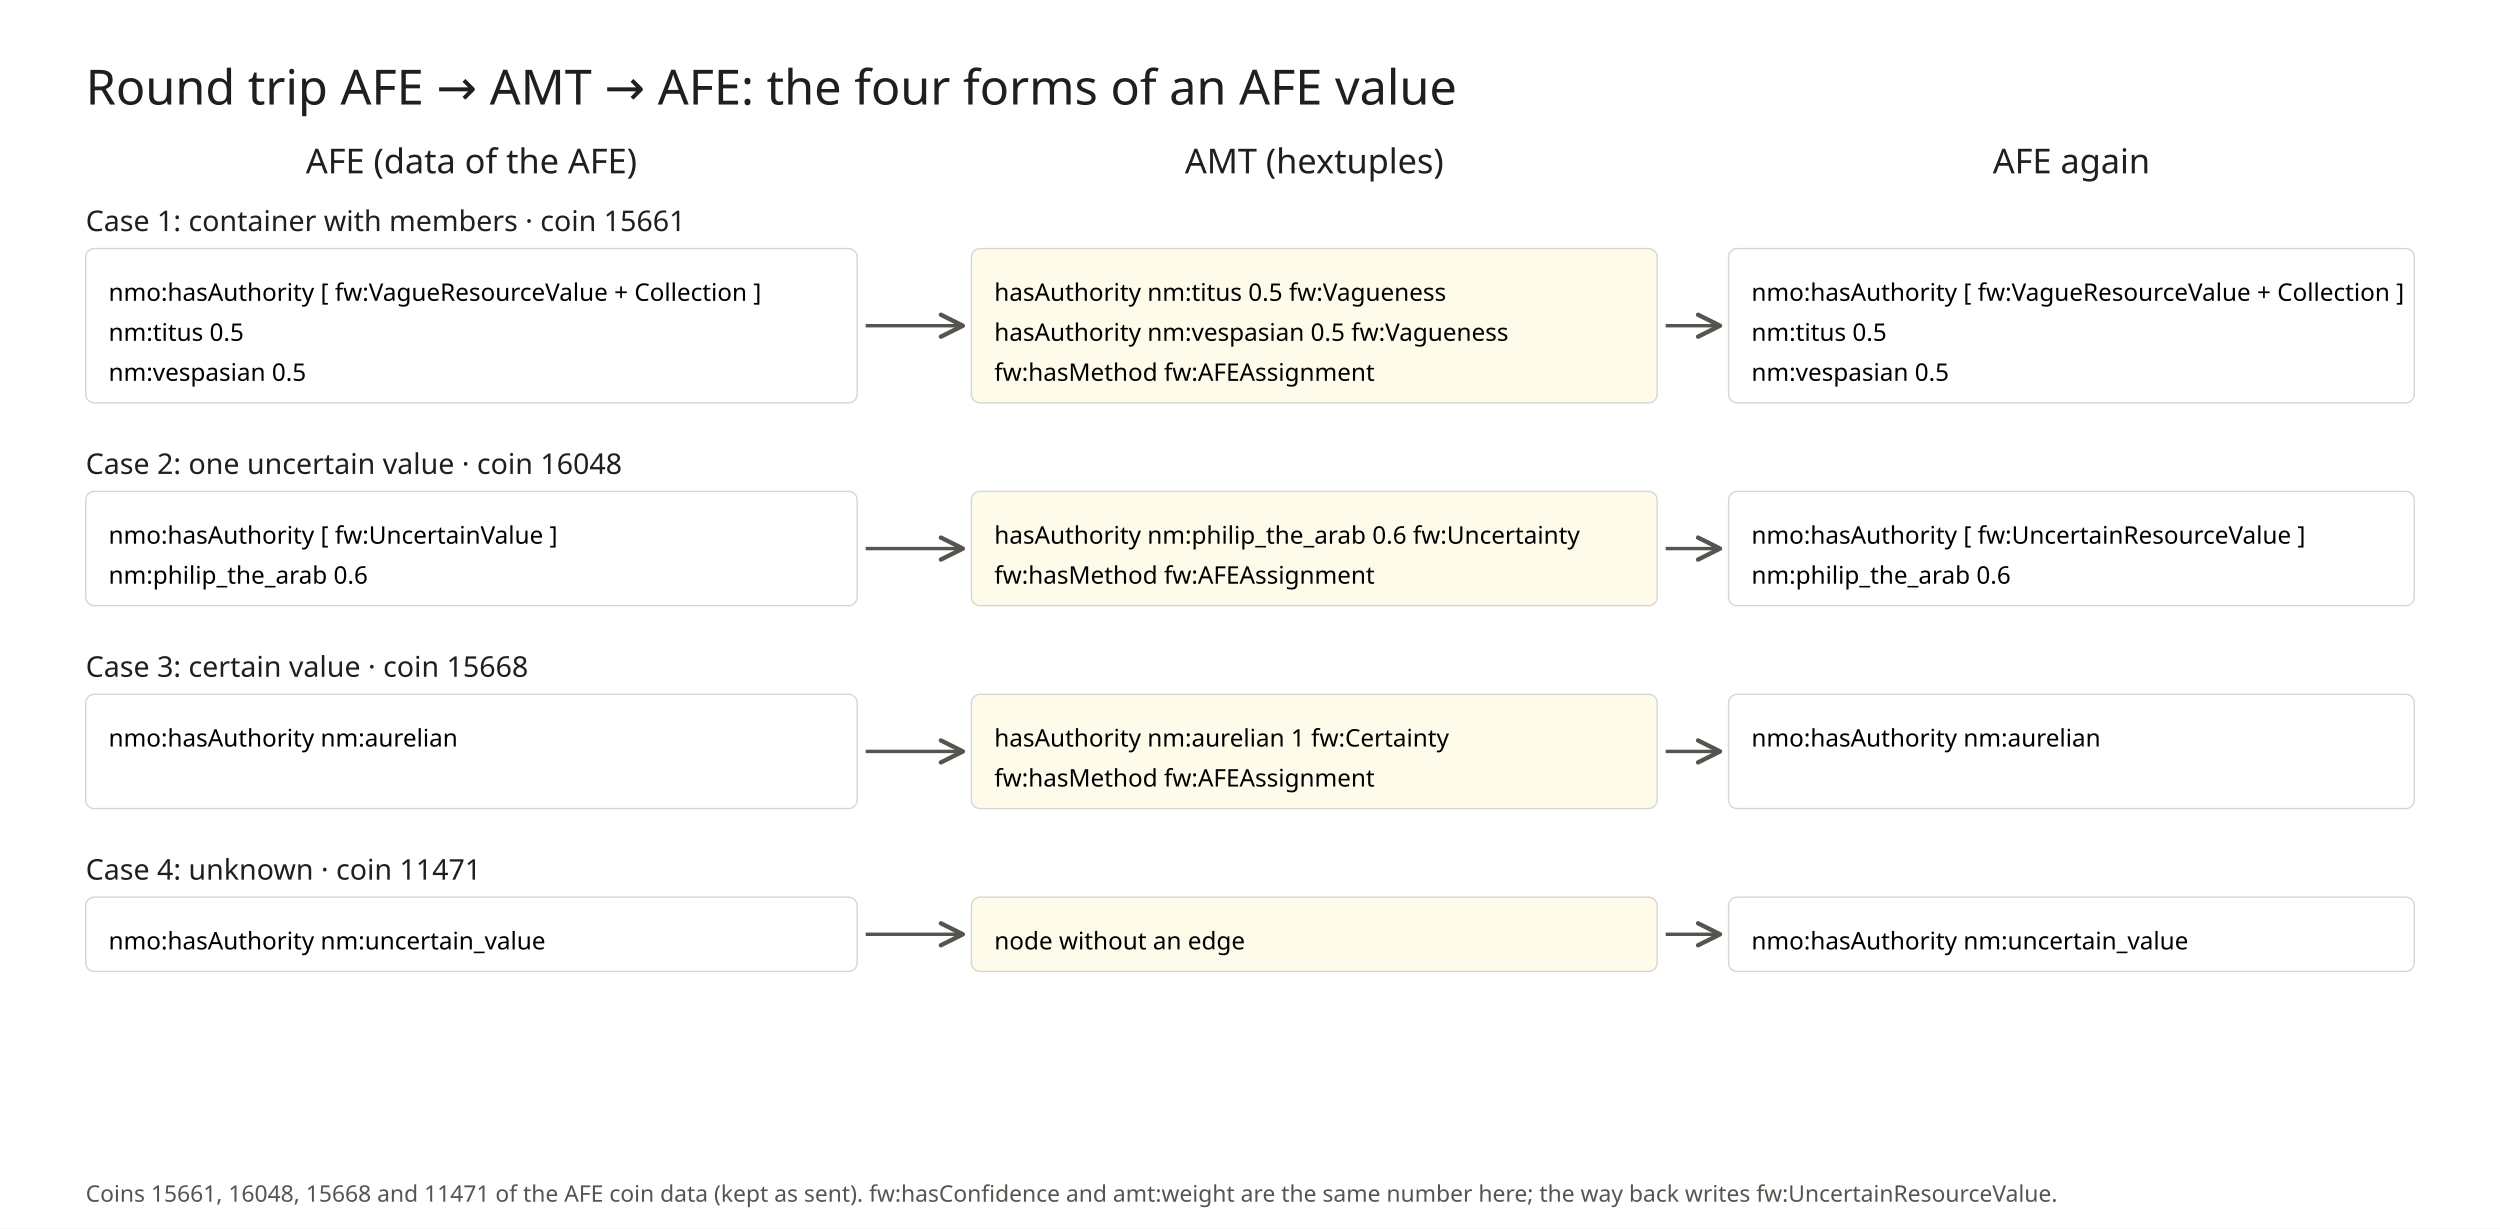
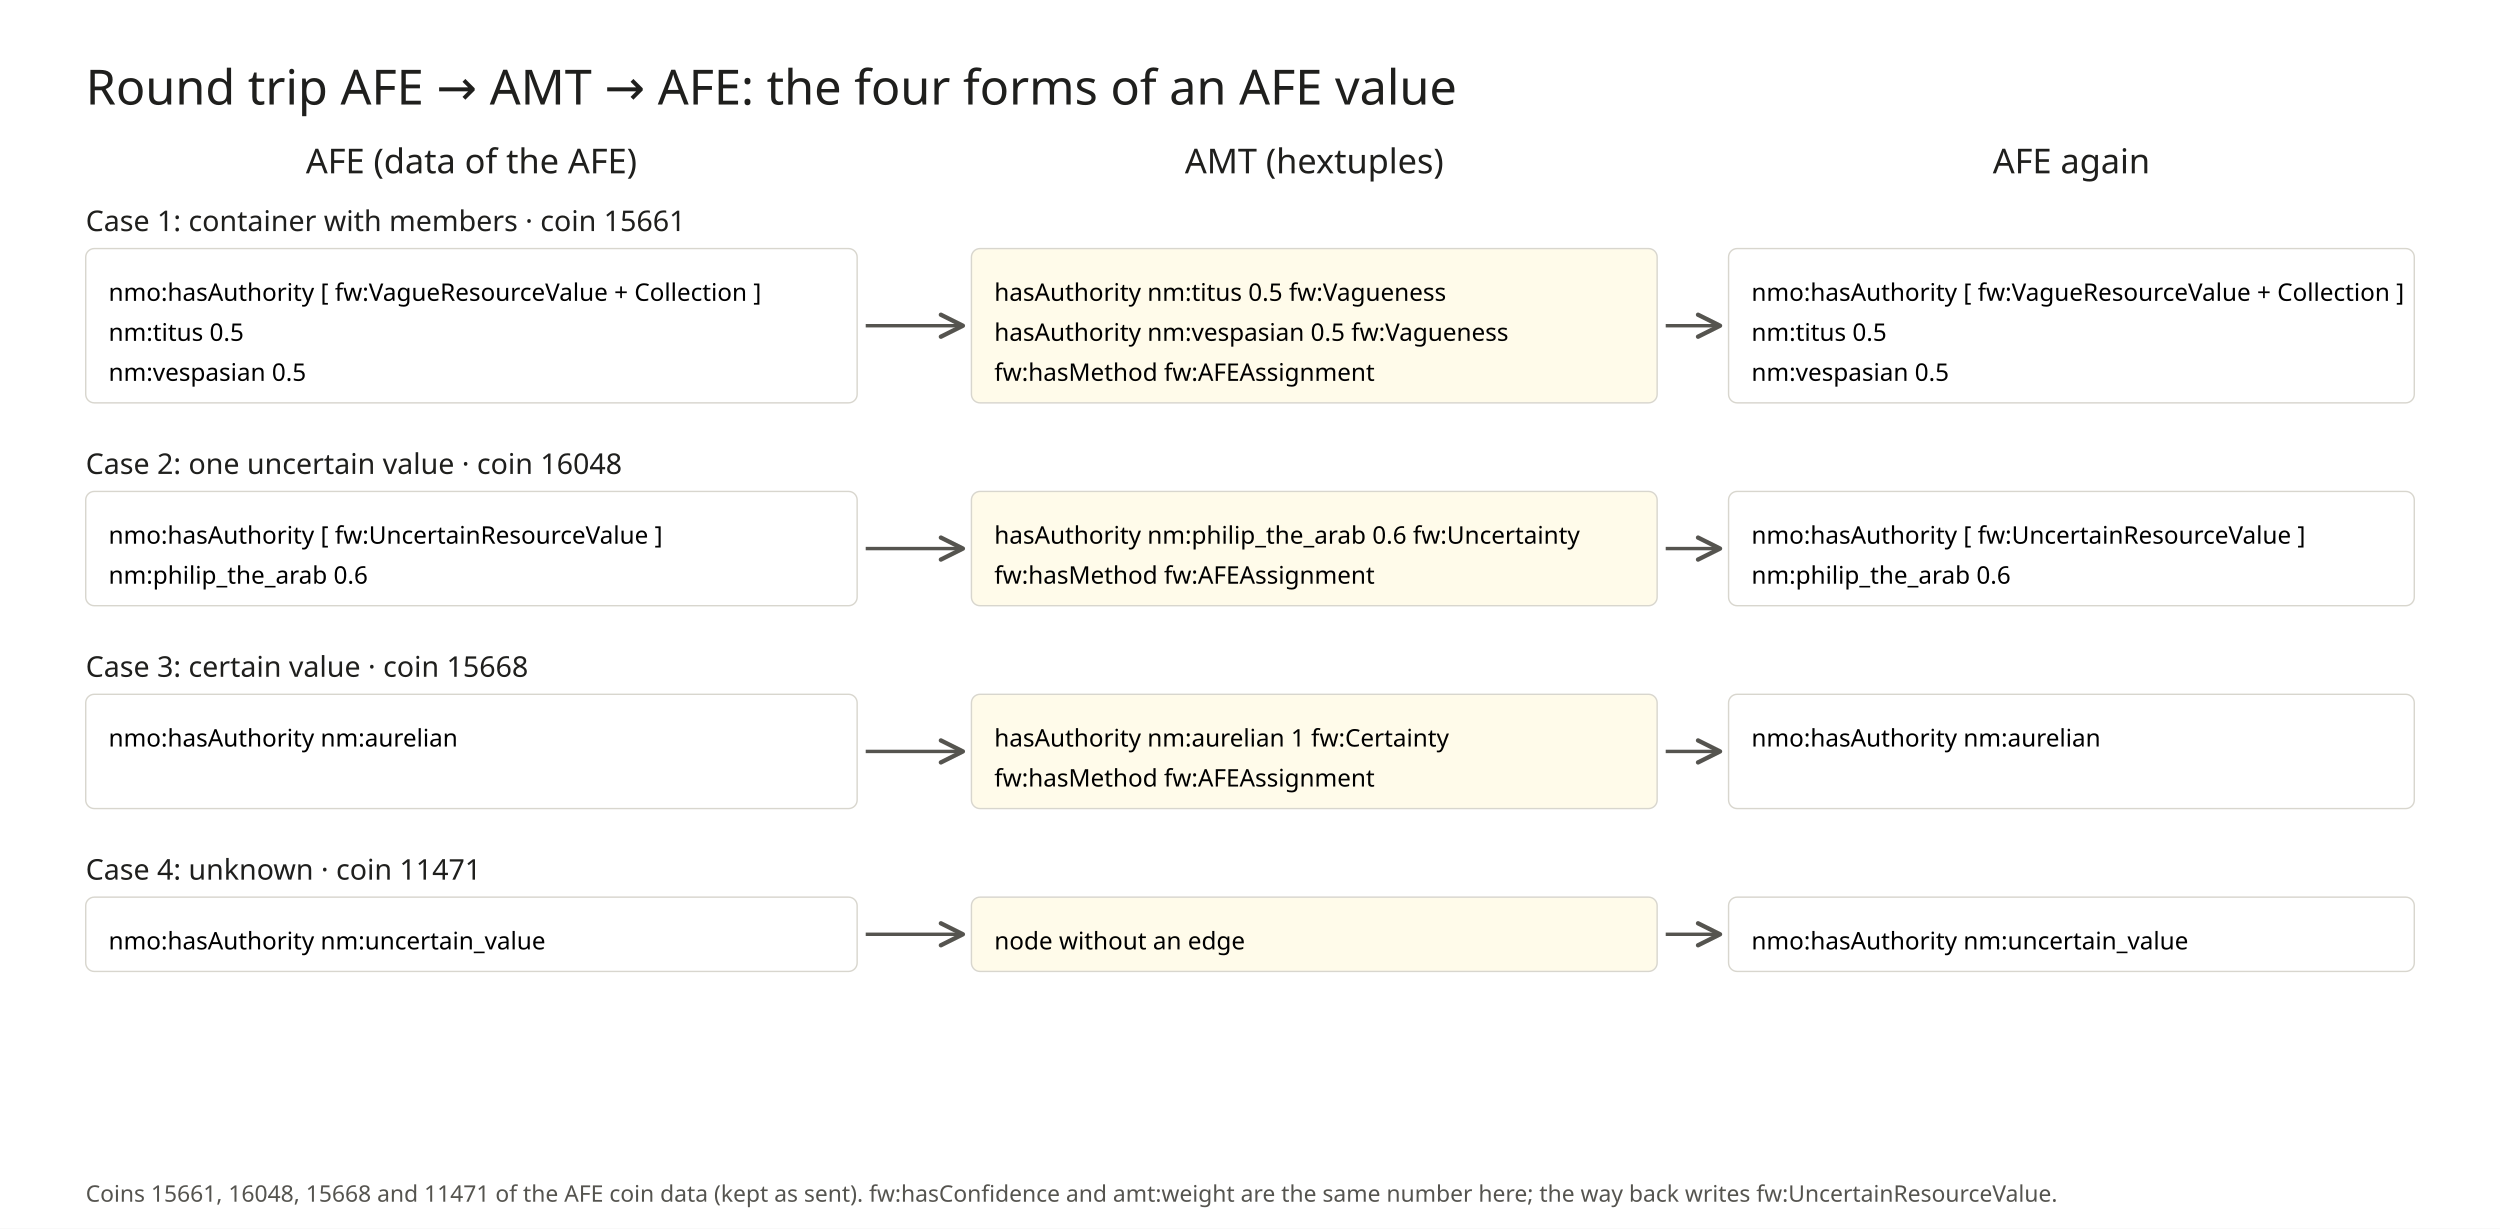
<svg xmlns="http://www.w3.org/2000/svg" width="1750" height="860" viewBox="0 0 1750 860" role="img">
  <rect width="1750" height="860" fill="#ffffff" />
  <defs>
    <marker id="a" viewBox="0 0 10 10" refX="9" refY="5" markerWidth="8" markerHeight="8" orient="auto-start-reverse">
      <path d="M1 1L9 5L1 9" fill="none" stroke="#55544f" stroke-width="1.6" stroke-linecap="round" stroke-linejoin="round" />
    </marker>
  </defs>
  <text x="60" y="60" text-anchor="start" dominant-baseline="central" font-family="Fira Sans" font-size="34" font-weight="500" fill="#1f1f1d">Round trip AFE → AMT → AFE: the four forms of an AFE value</text>
  <text x="330.0" y="112" text-anchor="middle" dominant-baseline="central" font-family="Fira Sans" font-size="24" font-weight="500" fill="#1f1f1d">AFE (data of the AFE)</text>
  <text x="920.0" y="112" text-anchor="middle" dominant-baseline="central" font-family="Fira Sans" font-size="24" font-weight="500" fill="#1f1f1d">AMT (hextuples)</text>
  <text x="1450.0" y="112" text-anchor="middle" dominant-baseline="central" font-family="Fira Sans" font-size="24" font-weight="500" fill="#1f1f1d">AFE again</text>
  <text x="60" y="154" text-anchor="start" dominant-baseline="central" font-family="Fira Sans" font-size="20" font-weight="500" fill="#1f1f1d">Case 1: container with members  ·  coin 15661</text>
  <rect x="60" y="174" width="540" height="108" rx="6" fill="#ffffff" stroke="#d8d6ce" stroke-width="1" />
  <text x="76" y="204" text-anchor="start" dominant-baseline="central" font-family="Fira Sans" font-size="17" fill="#000000">nmo:hasAuthority  [ fw:VagueResourceValue + Collection ]</text>
  <text x="76" y="232" text-anchor="start" dominant-baseline="central" font-family="Fira Sans" font-size="17" fill="#000000">   nm:titus   0.5</text>
  <text x="76" y="260" text-anchor="start" dominant-baseline="central" font-family="Fira Sans" font-size="17" fill="#000000">   nm:vespasian   0.5</text>
  <rect x="680" y="174" width="480" height="108" rx="6" fill="#fffbea" stroke="#d8d6ce" stroke-width="1" />
  <text x="696" y="204" text-anchor="start" dominant-baseline="central" font-family="Fira Sans" font-size="17" fill="#000000">hasAuthority  nm:titus   0.5   fw:Vagueness</text>
  <text x="696" y="232" text-anchor="start" dominant-baseline="central" font-family="Fira Sans" font-size="17" fill="#000000">hasAuthority  nm:vespasian   0.5   fw:Vagueness</text>
  <text x="696" y="260" text-anchor="start" dominant-baseline="central" font-family="Fira Sans" font-size="17" fill="#000000">fw:hasMethod fw:AFEAssignment</text>
  <rect x="1210" y="174" width="480" height="108" rx="6" fill="#ffffff" stroke="#d8d6ce" stroke-width="1" />
  <text x="1226" y="204" text-anchor="start" dominant-baseline="central" font-family="Fira Sans" font-size="17" fill="#000000">nmo:hasAuthority  [ fw:VagueResourceValue + Collection ]</text>
  <text x="1226" y="232" text-anchor="start" dominant-baseline="central" font-family="Fira Sans" font-size="17" fill="#000000">   nm:titus   0.5</text>
  <text x="1226" y="260" text-anchor="start" dominant-baseline="central" font-family="Fira Sans" font-size="17" fill="#000000">   nm:vespasian   0.5</text>
  <path d="M606,228.0 L674,228.0" fill="none" stroke="#55544f" stroke-width="2.4" marker-end="url(#a)" />
  <path d="M1166,228.0 L1204,228.0" fill="none" stroke="#55544f" stroke-width="2.4" marker-end="url(#a)" />
  <text x="60" y="324" text-anchor="start" dominant-baseline="central" font-family="Fira Sans" font-size="20" font-weight="500" fill="#1f1f1d">Case 2: one uncertain value  ·  coin 16048</text>
  <rect x="60" y="344" width="540" height="80" rx="6" fill="#ffffff" stroke="#d8d6ce" stroke-width="1" />
-   <text x="76" y="374" text-anchor="start" dominant-baseline="central" font-family="Fira Sans" font-size="17" fill="#000000">nmo:hasAuthority  [ fw:UncertainValue ]</text>
+   <text x="76" y="374" text-anchor="start" dominant-baseline="central" font-family="Fira Sans" font-size="17" fill="#000000">nmo:hasAuthority  [ fw:UncertainResourceValue ]</text>
  <text x="76" y="402" text-anchor="start" dominant-baseline="central" font-family="Fira Sans" font-size="17" fill="#000000">   nm:philip_the_arab   0.6</text>
  <rect x="680" y="344" width="480" height="80" rx="6" fill="#fffbea" stroke="#d8d6ce" stroke-width="1" />
  <text x="696" y="374" text-anchor="start" dominant-baseline="central" font-family="Fira Sans" font-size="17" fill="#000000">hasAuthority  nm:philip_the_arab   0.6   fw:Uncertainty</text>
  <text x="696" y="402" text-anchor="start" dominant-baseline="central" font-family="Fira Sans" font-size="17" fill="#000000">fw:hasMethod fw:AFEAssignment</text>
  <rect x="1210" y="344" width="480" height="80" rx="6" fill="#ffffff" stroke="#d8d6ce" stroke-width="1" />
  <text x="1226" y="374" text-anchor="start" dominant-baseline="central" font-family="Fira Sans" font-size="17" fill="#000000">nmo:hasAuthority  [ fw:UncertainResourceValue ]</text>
  <text x="1226" y="402" text-anchor="start" dominant-baseline="central" font-family="Fira Sans" font-size="17" fill="#000000">   nm:philip_the_arab   0.6</text>
  <path d="M606,384.0 L674,384.0" fill="none" stroke="#55544f" stroke-width="2.4" marker-end="url(#a)" />
  <path d="M1166,384.0 L1204,384.0" fill="none" stroke="#55544f" stroke-width="2.4" marker-end="url(#a)" />
  <text x="60" y="466" text-anchor="start" dominant-baseline="central" font-family="Fira Sans" font-size="20" font-weight="500" fill="#1f1f1d">Case 3: certain value  ·  coin 15668</text>
  <rect x="60" y="486" width="540" height="80" rx="6" fill="#ffffff" stroke="#d8d6ce" stroke-width="1" />
  <text x="76" y="516" text-anchor="start" dominant-baseline="central" font-family="Fira Sans" font-size="17" fill="#000000">nmo:hasAuthority  nm:aurelian</text>
  <rect x="680" y="486" width="480" height="80" rx="6" fill="#fffbea" stroke="#d8d6ce" stroke-width="1" />
  <text x="696" y="516" text-anchor="start" dominant-baseline="central" font-family="Fira Sans" font-size="17" fill="#000000">hasAuthority  nm:aurelian   1   fw:Certainty</text>
  <text x="696" y="544" text-anchor="start" dominant-baseline="central" font-family="Fira Sans" font-size="17" fill="#000000">fw:hasMethod fw:AFEAssignment</text>
  <rect x="1210" y="486" width="480" height="80" rx="6" fill="#ffffff" stroke="#d8d6ce" stroke-width="1" />
  <text x="1226" y="516" text-anchor="start" dominant-baseline="central" font-family="Fira Sans" font-size="17" fill="#000000">nmo:hasAuthority  nm:aurelian</text>
  <path d="M606,526.0 L674,526.0" fill="none" stroke="#55544f" stroke-width="2.4" marker-end="url(#a)" />
  <path d="M1166,526.0 L1204,526.0" fill="none" stroke="#55544f" stroke-width="2.4" marker-end="url(#a)" />
  <text x="60" y="608" text-anchor="start" dominant-baseline="central" font-family="Fira Sans" font-size="20" font-weight="500" fill="#1f1f1d">Case 4: unknown  ·  coin 11471</text>
  <rect x="60" y="628" width="540" height="52" rx="6" fill="#ffffff" stroke="#d8d6ce" stroke-width="1" />
  <text x="76" y="658" text-anchor="start" dominant-baseline="central" font-family="Fira Sans" font-size="17" fill="#000000">nmo:hasAuthority  nm:uncertain_value</text>
  <rect x="680" y="628" width="480" height="52" rx="6" fill="#fffbea" stroke="#d8d6ce" stroke-width="1" />
  <text x="696" y="658" text-anchor="start" dominant-baseline="central" font-family="Fira Sans" font-size="17" fill="#000000">node without an edge</text>
  <rect x="1210" y="628" width="480" height="52" rx="6" fill="#ffffff" stroke="#d8d6ce" stroke-width="1" />
  <text x="1226" y="658" text-anchor="start" dominant-baseline="central" font-family="Fira Sans" font-size="17" fill="#000000">nmo:hasAuthority  nm:uncertain_value</text>
  <path d="M606,654.0 L674,654.0" fill="none" stroke="#55544f" stroke-width="2.4" marker-end="url(#a)" />
  <path d="M1166,654.0 L1204,654.0" fill="none" stroke="#55544f" stroke-width="2.4" marker-end="url(#a)" />
  <text x="60" y="835" text-anchor="start" dominant-baseline="central" font-family="Fira Sans" font-size="16" fill="#55544f">Coins 15661, 16048, 15668 and 11471 of the AFE coin data (kept as sent). fw:hasConfidence and amt:weight are the same number here; the way back writes fw:UncertainResourceValue.</text>
</svg>
